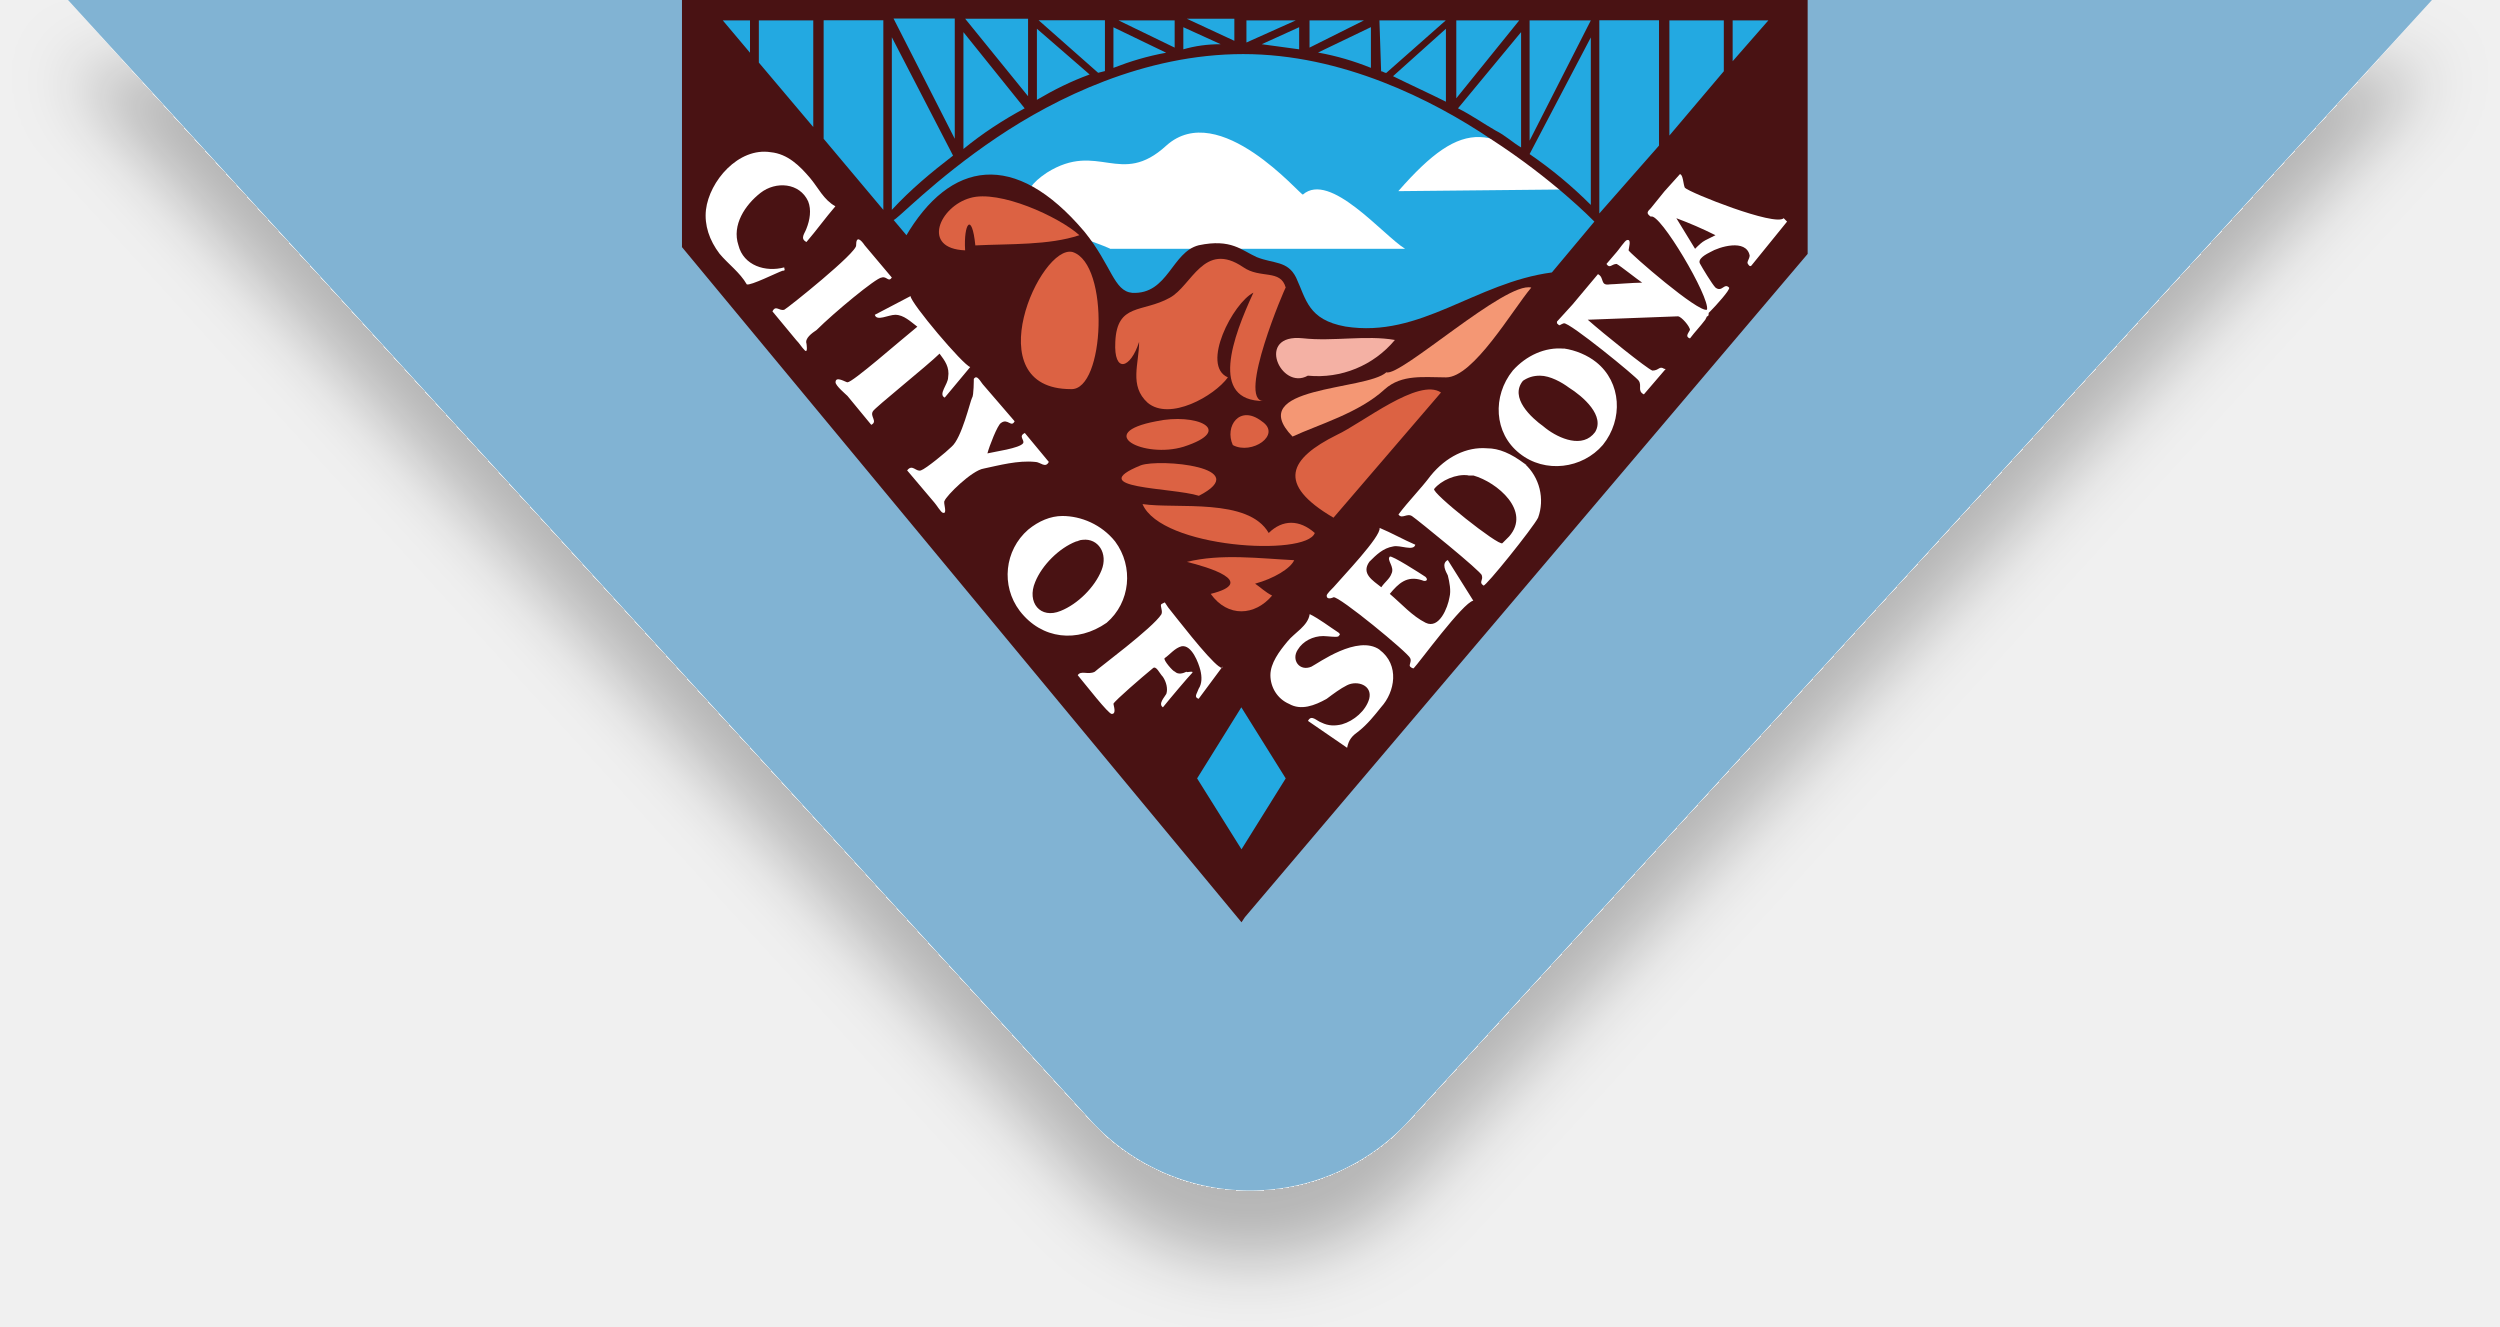
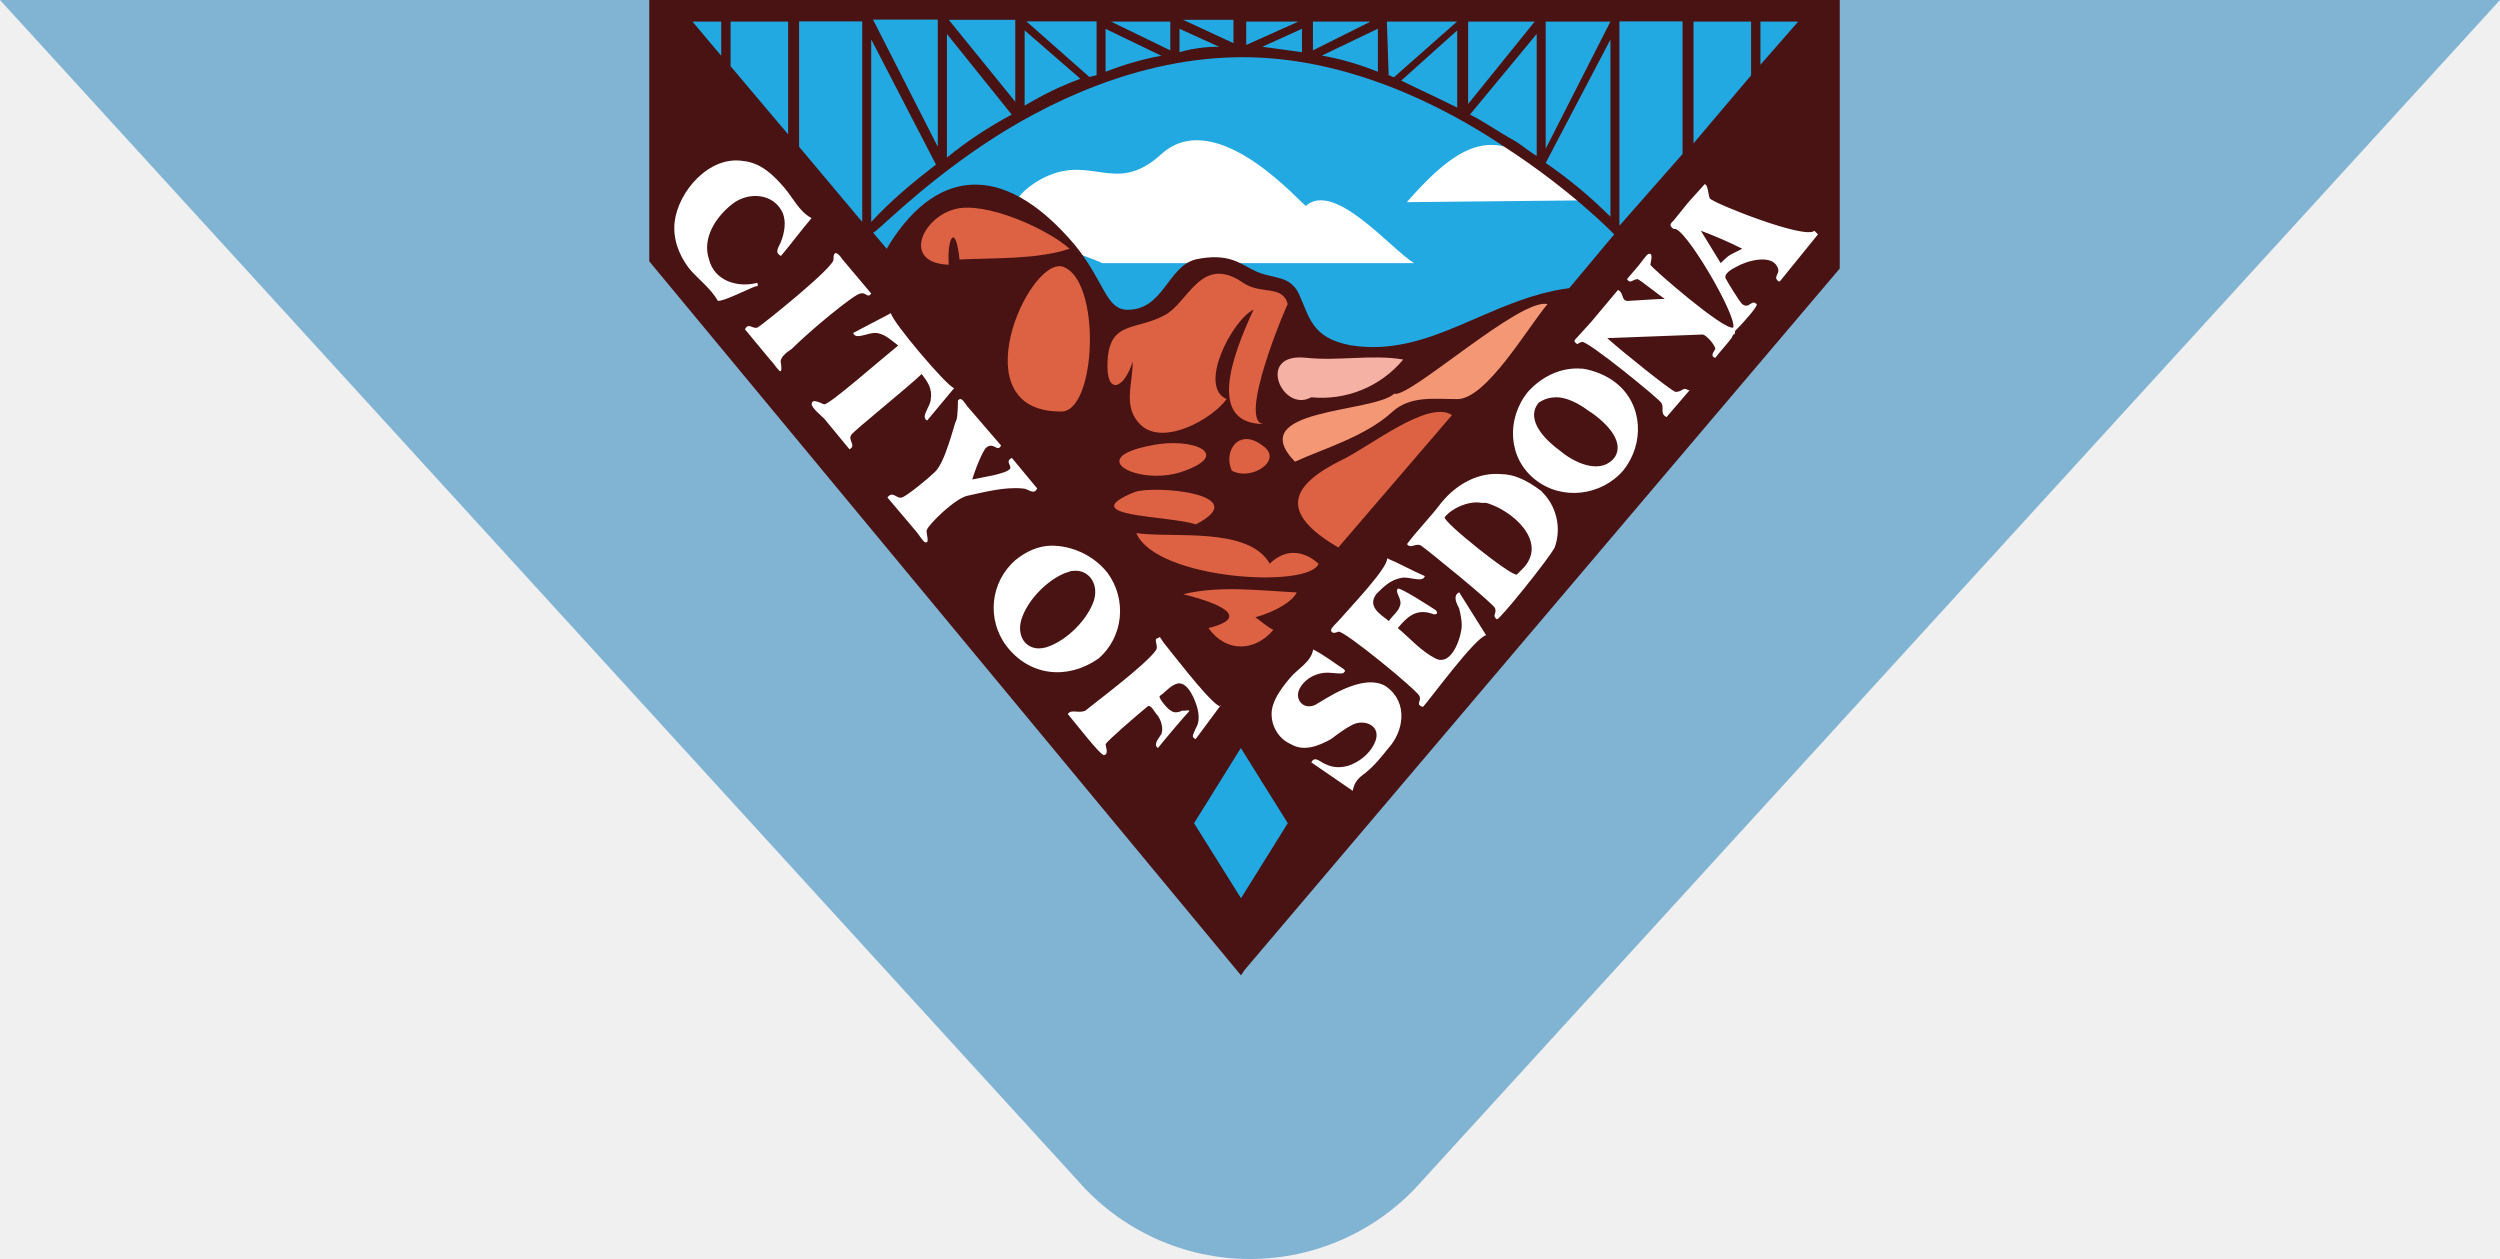
- <svg xmlns="http://www.w3.org/2000/svg" width="147" height="78" fill="none">
-   <g filter="url(#a)">
-     <path d="M143 0H4l59.93 65.65a12.7 12.7 0 0 0 19.14 0L143 0Z" fill="#81B3D3" />
-     <path d="M40.8.5 73 38.2 105.09.7 40.8.5Z" fill="#23A9E1" />
-     <path d="M65.27 14.63h17.35c-1.3-.8-4.41-4.58-6.01-3.19-.1.1-4.92-5.67-8.03-2.88-2.7 2.48-4-.3-7.02 1.59-3.6 2.39 2 3.68 3.71 4.47Zm26.78-3.49-9.83.1c3.91-4.47 5.62-3.98 9.83-.1Z" fill="#fff" />
-     <path d="M101.88 3.58V1.2h2.1l-2.1 2.4Zm-49.34 9.35c.1.1 2.4-2.38 6.11-4.87 3.41-2.29 8.63-4.88 14.45-4.88 5.81 0 11.13 2.69 14.54 4.98 3.7 2.39 6.01 4.77 6.11 4.87l-2.5 2.99c-4.52.6-7.73 3.88-12.14 3.18-2.2-.4-2.3-1.59-2.9-2.88-.5-1-1.31-.8-2.31-1.2-.9-.4-1.5-1.1-3.41-.7-1.6.4-1.8 2.9-3.91 2.8-1.1-.1-1.2-1.6-2.81-3.59-4.11-4.87-7.92-4.18-10.53.3L72.89 37.1 52.54 12.93ZM44.1 1.2v1.9l-1.6-1.9h1.6Zm54.06 0h3.2v2.99l-3.2 3.78V1.19Zm-4.12 11.35V1.19h3.51v7.37l-3.5 3.98c.1 0 0 0 0 0Zm-.5-10.35v9.85c-1.1-1.1-2.3-2.1-3.6-2.99l3.6-6.86Zm-4.1-.3v6.77c-.51-.3-.91-.7-1.51-1-.7-.4-1.4-.9-2.2-1.3l3.7-4.47Zm-4.42-.2v4.28c-1-.5-2.1-1-3.11-1.5l3.1-2.78Zm.6-.5h3.71l-3.7 4.58V1.19Zm4.31 0h3.61l-3.6 7.07V1.19Zm-8.82 0h3.9l-3.5 3.09c-.1 0-.2-.1-.3-.1l-.1-2.99Zm-.5.4v2.39c-1-.4-2-.7-3.11-.9l3.1-1.49Zm-4.22 0v1.3l-2.2-.3 2.2-1Zm-6.81 0 2.2 1c-.8 0-1.5.1-2.2.3V1.6Zm-4.12 0 3.11 1.5c-1.1.2-2.1.5-3.1.89v-2.4Zm3.61 1.2-3.3-1.6h3.3v1.6Zm3.51-.4-2.8-1.3h2.8v1.3Zm.7-1.2h2.91l-2.9 1.3V1.2Zm3.72 0h3.2L77 2.8V1.2ZM64.57 4.28l-3.5-3.09h3.9v2.99l-.4.1Zm-3.6-2.59 3.1 2.69c-1.1.4-2.1.9-3.1 1.49V1.69Zm-4.32.2 3.6 4.48c-1.3.7-2.5 1.49-3.6 2.39V1.89Zm-4.21.3 3.6 6.96c-1.3 1-2.5 2-3.6 3.19V2.19Zm3.7 5.97-3.6-7.07h3.6v7.07Zm4.32-2.49L56.75 1.1h3.7v4.58Zm-12.64 1.8-3.2-3.79V1.2h3.2v6.27Zm.6-6.28h3.52v11.15l-3.51-4.18V1.19ZM73.3 0H40.1v14.53L73 54.23l.2-.3 33.09-39V0h-33Z" fill="#491213" />
-     <path d="m70.39 45.77 2.6-4.18 2.61 4.18-2.6 4.17-2.61-4.17Z" fill="#23A9E1" />
-     <path d="M78.41 30.44c-3.4-1.99-2.6-3.48.2-4.87 1.5-.7 4.81-3.38 6.12-2.49l-6.32 7.36Zm-2.3 2.5c-2.01-.1-4.32-.4-6.32.1 1.2.29 4.2 1.18 1.4 1.88 1 1.4 2.6 1.3 3.61.1-.4-.2-.7-.5-1-.7 1.1-.3 2.1-.9 2.3-1.39Zm1.2-1.6c-.9-.8-1.9-.8-2.71 0-1.2-2.09-5.42-1.4-7.42-1.7 1.1 2.6 9.63 3.1 10.13 1.7Zm-6.82-2.19c-1.6-.5-6.82-.4-3.41-1.79 1.1-.4 6.72.1 3.4 1.8Zm2-2.98c-.5-1.1.4-2.4 1.7-1.4 1.21.8-.6 2-1.7 1.4Zm-2.9.1c-2.31.7-5.32-.8-1.6-1.5 2.3-.5 4.7.5 1.6 1.5.1 0-.1 0 0 0Zm-2.61-6.17c-.5 1.59-1.5 1.89-1.4 0 .1-2.3 1.6-1.7 3.2-2.59 1.3-.7 2-3.38 4.32-1.8 1 .7 2.2.1 2.5 1.2 0-.1-2.9 6.67-1.3 6.67-3.21 0-1.8-3.78-.6-6.37-1.2.6-3.11 4.28-1.5 4.98-.8 1.1-3.42 2.58-4.72 1.49-1.1-1-.5-2.29-.5-3.58Zm-4.01 2.78c-5.62 0-1.8-8.55.1-8.06 2.2.7 1.9 8.16-.1 8.06Zm-6.22-8.16c-2.6-.1-1.5-2.58.3-3.08 1.7-.5 5.21 1.1 6.42 2.19-1.8.6-4.11.5-6.12.6-.2-2-.7-1.3-.6.3Z" fill="#DC6243" />
-     <path d="M76 25.67c-2.9-2.99 4.32-2.69 5.52-3.78.8.3 7.02-5.37 8.52-4.98-1.1 1.3-3.4 5.28-5.01 5.28-1.3 0-2.6-.2-3.61.7-1.5 1.39-3.91 2.08-5.42 2.78Z" fill="#F49774" />
-     <path d="M76.9 22.09c-1.6.9-3.1-2.49-.3-2.2 1.81.2 3.72-.2 5.42.1a5.9 5.9 0 0 1-5.11 2.1Z" fill="#F4B1A4" />
-     <path d="M55.25 20.8c.3.4.6.79.5 1.39 0 .4-.6 1-.2 1.19l1.5-1.8c-.4-.09-3.51-3.77-3.51-4.17l-2.1 1.1c.1.4.8 0 1.2 0 .5 0 .9.4 1.3.7-1.1.89-3.8 3.27-4.11 3.27-.1 0-.7-.4-.7 0 0 .2.6.7.7.8l1.4 1.7c.4-.2-.1-.5.1-.8.1-.2 3.21-2.69 3.92-3.39Zm-3.41-4.48c.3-.1.4.3.6 0l-1.6-1.9c-.2-.3-.5-.6-.5 0 .1.4-4.02 3.69-4.22 3.79-.3.1-.5-.3-.7.1l1.4 1.69c.2.2.3.4.5.6.2.2.1-.4.1-.4-.1-.3.3-.6.6-.8 1-1 3.51-3.08 3.82-3.08Zm-5.72-.6c-1.1.3-2.4-.1-2.7-1.3-.4-1.19.4-2.38 1.3-3.08.9-.7 2.3-.6 2.8.5.2.5.1 1.1-.1 1.6-.1.29-.4.59 0 .79.6-.7 1.1-1.4 1.7-2.1-.7-.39-1-1.09-1.5-1.68-.6-.7-1.3-1.4-2.3-1.5-1.9-.3-3.61 1.7-3.81 3.39-.1.9.2 1.79.8 2.58.5.6 1.2 1.1 1.6 1.8.2.1 1.8-.7 2.1-.8.21 0 .1-.1.1-.2-.5.2 0 0 0 0ZM71.69 39.2c-.7-.5-2.6-2.99-3-3.48l-.2-.3-.2.1c-.1.1.1.4 0 .6-.5.8-3.72 3.18-3.92 3.38-.4.2-.8-.1-1 .2.5.6 1.8 2.28 2 2.28.3 0 .1-.5.1-.6.1-.2 1.7-1.58 2.31-2.08.2-.2.4.3.6.5.2.3.3.7.2 1-.1.19-.5.59-.2.79.4-.5 1.5-1.8 1.7-2 .2-.2-.4 0-.3-.1-.2.1-.5.2-.7 0-.1 0-.7-.69-.6-.79.3-.2.6-.6 1-.7.6-.1 1 1 1.1 1.4.1.4.1.8-.1 1.1-.1.3-.3.49 0 .59l1.41-1.9c0 .1-.1.1-.2 0-.1 0 .1.1 0 0Zm-9.22-8.86c-.7 0-1.4.3-2.01.8a3.52 3.52 0 0 0-.5 4.78c1.3 1.69 3.4 1.89 5.11.7 1.4-1.2 1.6-3.3.5-4.78-.8-1-2-1.5-3.1-1.5Zm1.2 1.4c.9-.1 1.5.8 1.1 1.79-.4 1-1.4 1.99-2.4 2.39-1.2.5-2.01-.5-1.5-1.7.4-.99 1.4-1.99 2.4-2.38.1 0 .2-.1.4-.1Zm-2.8-4.58c.3 0 .6.4.8 0l-1.41-1.7c-.4.2 0 .4-.1.6-.2.3-1.7.5-2.1.6.1-.4.6-1.69.8-1.79.4-.3.6.3.8-.1l-1.8-2.09c-.2-.2-.4-.7-.6-.4 0 0 0 1-.1 1.1-.11.2-.61 2.39-1.21 2.89-.3.3-1.5 1.29-1.8 1.39-.3.1-.5-.4-.81 0l1.6 1.89c.1.1.4.6.5.6.3.1 0-.6.1-.7.1-.3 1.61-1.8 2.31-1.9.9-.19 2-.49 3.01-.39.2 0-.2 0 0 0Zm24.26 6.67c.1.4.2.9.1 1.29-.1.6-.6 1.89-1.4 1.5-.8-.4-1.4-1.1-2.11-1.7.5-.6 1-1.1 1.9-.8.2.1.4 0 .2-.2-.3-.2-2-1.29-2.1-1.19-.2.2.3.6.1 1-.1.3-.4.5-.6.8-.5-.4-1.2-.8-.7-1.5.4-.4.8-.8 1.4-.9.4-.1 1.2.3 1.3-.1-.7-.3-1.4-.7-2.1-.99.1.5-2.2 2.89-2.7 3.48-.1.1-.41.4-.41.5 0 .3.4.1.4.1.3-.1 4.41 3.28 4.51 3.58.1.2-.1.4 0 .5 0 0 .1.1.2.1.3-.3 2.91-3.88 3.51-3.98l-1.5-2.39c-.4.2-.1.7 0 .9Zm-4.01 4.37c-1.3-.9-3.61.8-4.01 1-.7.3-1.2-.4-.8-1 .3-.5.9-.8 1.5-.8.2 0 .9.1.9 0 .1-.1.1-.1 0-.2-.6-.39-1.1-.79-1.7-1.09-.1.7-.9 1.1-1.3 1.6-.5.6-1.01 1.29-1.01 1.99s.4 1.39 1.1 1.69c.7.4 1.5.1 2.21-.3.4-.3.8-.6 1.2-.8.6-.3 1.5 0 1.3.8-.2.7-.9 1.3-1.6 1.5-.4.1-.8.1-1.2-.1-.3-.1-.6-.5-.8-.1l2.3 1.58c.1-.5.3-.7.7-.99.5-.4.9-.9 1.3-1.4.81-.89 1.11-2.48-.1-3.38Zm17.65-27.95c0 .1 0 .1 0 0l-.9 1-.8.99c-.2.2-.3.3 0 .5.5-.3 3.5 4.77 3.3 5.47-.5.2-4.51-3.29-4.61-3.49 0-.1.2-.7-.1-.6-.1 0-.5.6-.6.7l-.6.7c.2.3.3 0 .6 0 .2.1 1.2.9 1.5 1.1-.5 0-1.7.1-1.9.1-.6.1-.3-.4-.7-.6l-1.5 1.79-.91 1v.1c.2.2.1.1.4 0 .3-.1 4.31 3.18 4.41 3.38.2.3-.1.6.3.8l1.2-1.4c.1-.1.1-.1 0-.1-.3-.2-.3.1-.7.1-.3-.1-2.9-2.19-3.8-2.99l5.3-.2c.2 0 .71.6.71.8-.1.2-.3.4 0 .5.3-.4.6-.7.9-1.1l.1-.2c.1 0 .1-.1.1-.2l.1-.1c.3-.3 1.2-1.29 1.1-1.39-.3-.3-.4.3-.8 0-.2-.2-.8-1.2-.9-1.39-.2-.3.4-.6.6-.7.5-.3 2.1-.8 2.31.2 0 .2-.2.4-.1.5 0 0 .1.2.2.1l2.1-2.59-.2-.2c-.5.5-5.51-1.49-5.81-1.79-.1-.2-.1-.8-.3-.8Zm-.2 2.58c.8.3 1.5.6 2.3 1l-.6.3c-.2.1-.4.3-.6.5l-1.1-1.8Zm-6.62 7.67c-1.1-.1-2.2.4-3 1.29-1.21 1.5-1.11 3.68.4 4.87 1.5 1.2 3.7.9 4.9-.5 1.2-1.49 1.1-3.68-.4-4.87-.5-.4-1.2-.7-1.9-.8Zm-1.4 1.59c.6 0 1.3.4 1.7.7.8.5 2.2 1.68 1.5 2.68 0-.1.1-.1-.1.1-.8.8-2.2.1-2.9-.5-.7-.5-2.01-1.69-1.2-2.68.3-.2.6-.3 1-.3Zm-3.11 4.27c-1.2-.1-2.41.5-3.31 1.6-.6.8-1.3 1.49-1.9 2.29.2.3.5-.1.8.1.3.2 4.1 3.28 4.1 3.48.1.3-.2.4.1.6.1.1 2.91-3.39 3.21-3.99.4-1.09.1-2.38-.8-3.18.1.1.2.1 0 0-.8-.6-1.5-.9-2.2-.9Zm-1.1 1.6h.3c1.4.4 3.4 2.09 2.1 3.58l-.4.4c-.2.2-4.21-2.99-4.01-3.19.4-.5 1.3-.9 2-.8Z" fill="#fff" />
-   </g>
-   <defs>
-     <filter id="a" x="0" y="0" width="147" height="78" filterUnits="userSpaceOnUse" color-interpolation-filters="sRGB">
-       <feFlood flood-opacity="0" result="BackgroundImageFix" />
-       <feColorMatrix in="SourceAlpha" values="0 0 0 0 0 0 0 0 0 0 0 0 0 0 0 0 0 0 127 0" result="hardAlpha" />
-       <feOffset dy="4" />
-       <feGaussianBlur stdDeviation="2" />
-       <feComposite in2="hardAlpha" operator="out" />
-       <feColorMatrix values="0 0 0 0 0 0 0 0 0 0 0 0 0 0 0 0 0 0 0.25 0" />
-       <feBlend in2="BackgroundImageFix" result="effect1_dropShadow_38903_232" />
-       <feBlend in="SourceGraphic" in2="effect1_dropShadow_38903_232" result="shape" />
-     </filter>
-   </defs>
+ <svg xmlns="http://www.w3.org/2000/svg" width="139" height="70" fill="none">
+   <path d="M139 0H0l59.93 65.65a12.7 12.7 0 0 0 19.14 0L139 0Z" fill="#81B3D3" />
+   <path d="M36.8.5 69 38.2 101.09.7 36.8.5Z" fill="#23A9E1" />
+   <path d="M61.27 14.63h17.35c-1.3-.8-4.41-4.58-6.01-3.19-.1.1-4.92-5.67-8.03-2.88-2.7 2.48-4-.3-7.02 1.59-3.6 2.39 2 3.68 3.71 4.47Zm26.78-3.49-9.83.1c3.91-4.47 5.62-3.98 9.83-.1Z" fill="#fff" />
+   <path d="M97.88 3.58V1.2h2.1l-2.1 2.4Zm-49.34 9.35c.1.1 2.4-2.38 6.11-4.87 3.41-2.29 8.63-4.88 14.45-4.88 5.81 0 11.13 2.69 14.54 4.98 3.7 2.39 6.01 4.77 6.11 4.87l-2.5 2.99c-4.52.6-7.73 3.88-12.14 3.18-2.2-.4-2.3-1.59-2.9-2.88-.5-1-1.31-.8-2.31-1.2-.9-.4-1.5-1.1-3.41-.7-1.6.4-1.8 2.9-3.91 2.8-1.1-.1-1.2-1.6-2.81-3.59-4.11-4.87-7.92-4.18-10.53.3L68.89 37.1 48.54 12.93ZM40.1 1.2v1.9l-1.6-1.9h1.6Zm54.06 0h3.2v2.99l-3.2 3.78V1.19Zm-4.12 11.35V1.19h3.51v7.37l-3.5 3.98c.1 0 0 0 0 0Zm-.5-10.35v9.85c-1.1-1.1-2.3-2.1-3.6-2.99l3.6-6.86Zm-4.1-.3v6.77c-.51-.3-.91-.7-1.51-1-.7-.4-1.4-.9-2.2-1.3l3.7-4.47Zm-4.42-.2v4.28c-1-.5-2.1-1-3.11-1.5l3.1-2.78Zm.6-.5h3.71l-3.7 4.58V1.19Zm4.31 0h3.61l-3.6 7.07V1.19Zm-8.82 0h3.9l-3.5 3.09c-.1 0-.2-.1-.3-.1l-.1-2.99Zm-.5.4v2.39c-1-.4-2-.7-3.11-.9l3.1-1.49Zm-4.22 0v1.3l-2.2-.3 2.2-1Zm-6.81 0 2.2 1c-.8 0-1.5.1-2.2.3v-1.3Zm-4.12 0 3.11 1.5c-1.1.2-2.1.5-3.1.89V1.59Zm3.61 1.2-3.3-1.6h3.3v1.6Zm3.51-.4-2.8-1.3h2.8v1.3Zm.7-1.2h2.91l-2.9 1.3v-1.3Zm3.72 0h3.2l-3.2 1.6v-1.6ZM60.57 4.28l-3.5-3.09h3.9v2.99l-.4.1Zm-3.6-2.59 3.1 2.69c-1.1.4-2.1.9-3.1 1.49V1.69Zm-4.32.2 3.6 4.48c-1.3.7-2.5 1.49-3.6 2.39V1.89Zm-4.21.3 3.6 6.96c-1.3 1-2.5 2-3.6 3.19V2.19Zm3.7 5.97-3.6-7.07h3.6v7.07Zm4.32-2.49L52.75 1.1h3.7v4.58Zm-12.64 1.8-3.2-3.79V1.2h3.2v6.27Zm.6-6.28h3.52v11.15l-3.51-4.18V1.19ZM69.3 0H36.1v14.53L69 54.23l.2-.3 33.09-39V0h-33Z" fill="#491213" />
+   <path d="m66.39 45.77 2.6-4.18 2.61 4.18-2.6 4.17-2.61-4.17Z" fill="#23A9E1" />
+   <path d="M74.41 30.44c-3.4-1.99-2.6-3.48.2-4.87 1.5-.7 4.81-3.38 6.12-2.49l-6.32 7.36Zm-2.3 2.5c-2.01-.1-4.32-.4-6.32.1 1.2.29 4.2 1.18 1.4 1.88 1 1.4 2.6 1.3 3.61.1-.4-.2-.7-.5-1-.7 1.1-.3 2.1-.9 2.3-1.39Zm1.2-1.6c-.9-.8-1.9-.8-2.71 0-1.2-2.09-5.42-1.4-7.42-1.7 1.1 2.6 9.63 3.1 10.13 1.7Zm-6.82-2.19c-1.6-.5-6.82-.4-3.41-1.79 1.1-.4 6.72.1 3.4 1.8Zm2-2.98c-.5-1.1.4-2.4 1.7-1.4 1.21.8-.6 2-1.7 1.4Zm-2.9.1c-2.31.7-5.32-.8-1.6-1.5 2.3-.5 4.7.5 1.6 1.5.1 0-.1 0 0 0Zm-2.61-6.17c-.5 1.59-1.5 1.89-1.4 0 .1-2.3 1.6-1.7 3.2-2.59 1.3-.7 2-3.38 4.32-1.8 1 .7 2.2.1 2.5 1.2 0-.1-2.9 6.67-1.3 6.67-3.21 0-1.8-3.78-.6-6.37-1.2.6-3.11 4.28-1.5 4.98-.8 1.1-3.42 2.58-4.72 1.49-1.1-1-.5-2.29-.5-3.58Zm-4.01 2.78c-5.62 0-1.8-8.55.1-8.06 2.2.7 1.9 8.16-.1 8.06Zm-6.22-8.16c-2.6-.1-1.5-2.58.3-3.08 1.7-.5 5.21 1.1 6.42 2.19-1.8.6-4.11.5-6.12.6-.2-2-.7-1.3-.6.3Z" fill="#DC6243" />
+   <path d="M72 25.67c-2.9-2.99 4.32-2.69 5.52-3.78.8.3 7.02-5.37 8.52-4.98-1.1 1.3-3.4 5.28-5.01 5.28-1.3 0-2.6-.2-3.61.7-1.5 1.39-3.91 2.08-5.42 2.78Z" fill="#F49774" />
+   <path d="M72.9 22.09c-1.6.9-3.1-2.49-.3-2.2 1.81.2 3.72-.2 5.42.1a5.9 5.9 0 0 1-5.11 2.1Z" fill="#F4B1A4" />
+   <path d="M51.25 20.8c.3.4.6.79.5 1.39 0 .4-.6 1-.2 1.19l1.5-1.8c-.4-.09-3.51-3.77-3.51-4.17l-2.1 1.1c.1.4.8 0 1.2 0 .5 0 .9.4 1.3.7-1.1.89-3.8 3.27-4.11 3.27-.1 0-.7-.4-.7 0 0 .2.6.7.7.8l1.4 1.7c.4-.2-.1-.5.1-.8.1-.2 3.21-2.69 3.92-3.39Zm-3.41-4.48c.3-.1.4.3.6 0l-1.6-1.9c-.2-.3-.5-.6-.5 0 .1.4-4.02 3.69-4.22 3.79-.3.1-.5-.3-.7.1l1.4 1.69c.2.2.3.4.5.6.2.2.1-.4.1-.4-.1-.3.3-.6.6-.8 1-1 3.51-3.08 3.82-3.08Zm-5.72-.6c-1.1.3-2.4-.1-2.7-1.3-.4-1.19.4-2.38 1.3-3.08.9-.7 2.3-.6 2.8.5.2.5.1 1.1-.1 1.6-.1.29-.4.59 0 .79.6-.7 1.1-1.4 1.7-2.1-.7-.39-1-1.09-1.5-1.68-.6-.7-1.3-1.4-2.3-1.5-1.9-.3-3.61 1.7-3.81 3.39-.1.9.2 1.79.8 2.58.5.6 1.2 1.1 1.6 1.8.2.1 1.8-.7 2.1-.8.21 0 .1-.1.1-.2-.5.2 0 0 0 0ZM67.69 39.2c-.7-.5-2.6-2.99-3-3.48l-.2-.3-.2.1c-.1.1.1.4 0 .6-.5.8-3.72 3.18-3.92 3.38-.4.2-.8-.1-1 .2.5.6 1.8 2.28 2 2.28.3 0 .1-.5.1-.6.1-.2 1.7-1.58 2.31-2.08.2-.2.4.3.6.5.2.3.3.7.2 1-.1.19-.5.59-.2.79.4-.5 1.5-1.8 1.7-2 .2-.2-.4 0-.3-.1-.2.1-.5.2-.7 0-.1 0-.7-.69-.6-.79.3-.2.6-.6 1-.7.6-.1 1 1 1.1 1.4.1.4.1.8-.1 1.1-.1.3-.3.49 0 .59l1.41-1.9c0 .1-.1.1-.2 0-.1 0 .1.1 0 0Zm-9.22-8.86c-.7 0-1.4.3-2.01.8a3.52 3.52 0 0 0-.5 4.78c1.3 1.69 3.4 1.89 5.11.7 1.4-1.2 1.6-3.3.5-4.78-.8-1-2-1.5-3.1-1.5Zm1.2 1.4c.9-.1 1.5.8 1.1 1.79-.4 1-1.4 1.99-2.4 2.39-1.2.5-2.01-.5-1.5-1.7.4-.99 1.4-1.99 2.4-2.38.1 0 .2-.1.4-.1Zm-2.8-4.58c.3 0 .6.4.8 0l-1.41-1.7c-.4.2 0 .4-.1.6-.2.3-1.7.5-2.1.6.1-.4.6-1.69.8-1.79.4-.3.6.3.8-.1l-1.8-2.09c-.2-.2-.4-.7-.6-.4 0 0 0 1-.1 1.1-.11.2-.61 2.39-1.21 2.89-.3.3-1.5 1.29-1.8 1.39-.3.1-.5-.4-.81 0l1.6 1.89c.1.1.4.6.5.6.3.1 0-.6.1-.7.1-.3 1.61-1.8 2.31-1.9.9-.19 2-.49 3.01-.39.2 0-.2 0 0 0Zm24.26 6.67c.1.4.2.9.1 1.29-.1.6-.6 1.89-1.4 1.5-.8-.4-1.4-1.1-2.11-1.7.5-.6 1-1.1 1.9-.8.2.1.4 0 .2-.2-.3-.2-2-1.29-2.1-1.19-.2.2.3.6.1 1-.1.3-.4.5-.6.8-.5-.4-1.2-.8-.7-1.5.4-.4.8-.8 1.4-.9.4-.1 1.2.3 1.3-.1-.7-.3-1.4-.7-2.1-.99.1.5-2.2 2.89-2.7 3.48-.1.1-.41.4-.41.5 0 .3.4.1.4.1.3-.1 4.41 3.28 4.51 3.58.1.2-.1.4 0 .5 0 0 .1.1.2.1.3-.3 2.91-3.88 3.51-3.98l-1.5-2.39c-.4.2-.1.7 0 .9Zm-4.01 4.37c-1.3-.9-3.61.8-4.01 1-.7.3-1.2-.4-.8-1 .3-.5.9-.8 1.5-.8.2 0 .9.1.9 0 .1-.1.1-.1 0-.2-.6-.39-1.1-.79-1.7-1.09-.1.7-.9 1.1-1.3 1.6-.5.6-1.01 1.29-1.01 1.99s.4 1.39 1.1 1.69c.7.4 1.5.1 2.21-.3.4-.3.8-.6 1.2-.8.6-.3 1.5 0 1.3.8-.2.7-.9 1.3-1.6 1.5-.4.1-.8.1-1.2-.1-.3-.1-.6-.5-.8-.1l2.3 1.58c.1-.5.3-.7.7-.99.5-.4.9-.9 1.3-1.4.81-.89 1.11-2.48-.1-3.38Zm17.65-27.95c0 .1 0 .1 0 0l-.9 1-.8.99c-.2.2-.3.3 0 .5.5-.3 3.5 4.77 3.3 5.47-.5.2-4.51-3.29-4.61-3.49 0-.1.2-.7-.1-.6-.1 0-.5.6-.6.7l-.6.7c.2.3.3 0 .6 0 .2.1 1.2.9 1.5 1.1-.5 0-1.7.1-1.9.1-.6.1-.3-.4-.7-.6l-1.5 1.79-.91 1v.1c.2.2.1.1.4 0 .3-.1 4.31 3.18 4.41 3.38.2.3-.1.6.3.8l1.2-1.4c.1-.1.1-.1 0-.1-.3-.2-.3.1-.7.1-.3-.1-2.9-2.19-3.8-2.99l5.3-.2c.2 0 .71.6.71.8-.1.2-.3.4 0 .5.3-.4.6-.7.9-1.1l.1-.2c.1 0 .1-.1.1-.2l.1-.1c.3-.3 1.2-1.29 1.1-1.39-.3-.3-.4.3-.8 0-.2-.2-.8-1.2-.9-1.39-.2-.3.4-.6.6-.7.5-.3 2.1-.8 2.31.2 0 .2-.2.4-.1.5 0 0 .1.2.2.1l2.1-2.59-.2-.2c-.5.5-5.51-1.49-5.81-1.79-.1-.2-.1-.8-.3-.8Zm-.2 2.58c.8.3 1.5.6 2.3 1l-.6.3c-.2.1-.4.3-.6.5l-1.1-1.8Zm-6.62 7.67c-1.1-.1-2.2.4-3 1.29-1.21 1.5-1.11 3.68.4 4.87 1.5 1.2 3.7.9 4.9-.5 1.2-1.49 1.1-3.68-.4-4.87-.5-.4-1.2-.7-1.9-.8Zm-1.4 1.59c.6 0 1.3.4 1.7.7.8.5 2.2 1.68 1.5 2.68 0-.1.1-.1-.1.1-.8.8-2.2.1-2.9-.5-.7-.5-2.01-1.69-1.2-2.68.3-.2.6-.3 1-.3Zm-3.11 4.27c-1.2-.1-2.41.5-3.31 1.6-.6.8-1.3 1.49-1.9 2.29.2.3.5-.1.8.1.3.2 4.1 3.28 4.1 3.48.1.3-.2.4.1.6.1.1 2.91-3.39 3.21-3.99.4-1.09.1-2.38-.8-3.18.1.1.2.1 0 0-.8-.6-1.5-.9-2.2-.9Zm-1.1 1.6h.3c1.4.4 3.4 2.09 2.1 3.58l-.4.4c-.2.2-4.21-2.99-4.01-3.19.4-.5 1.3-.9 2-.8Z" fill="#fff" />
</svg>
